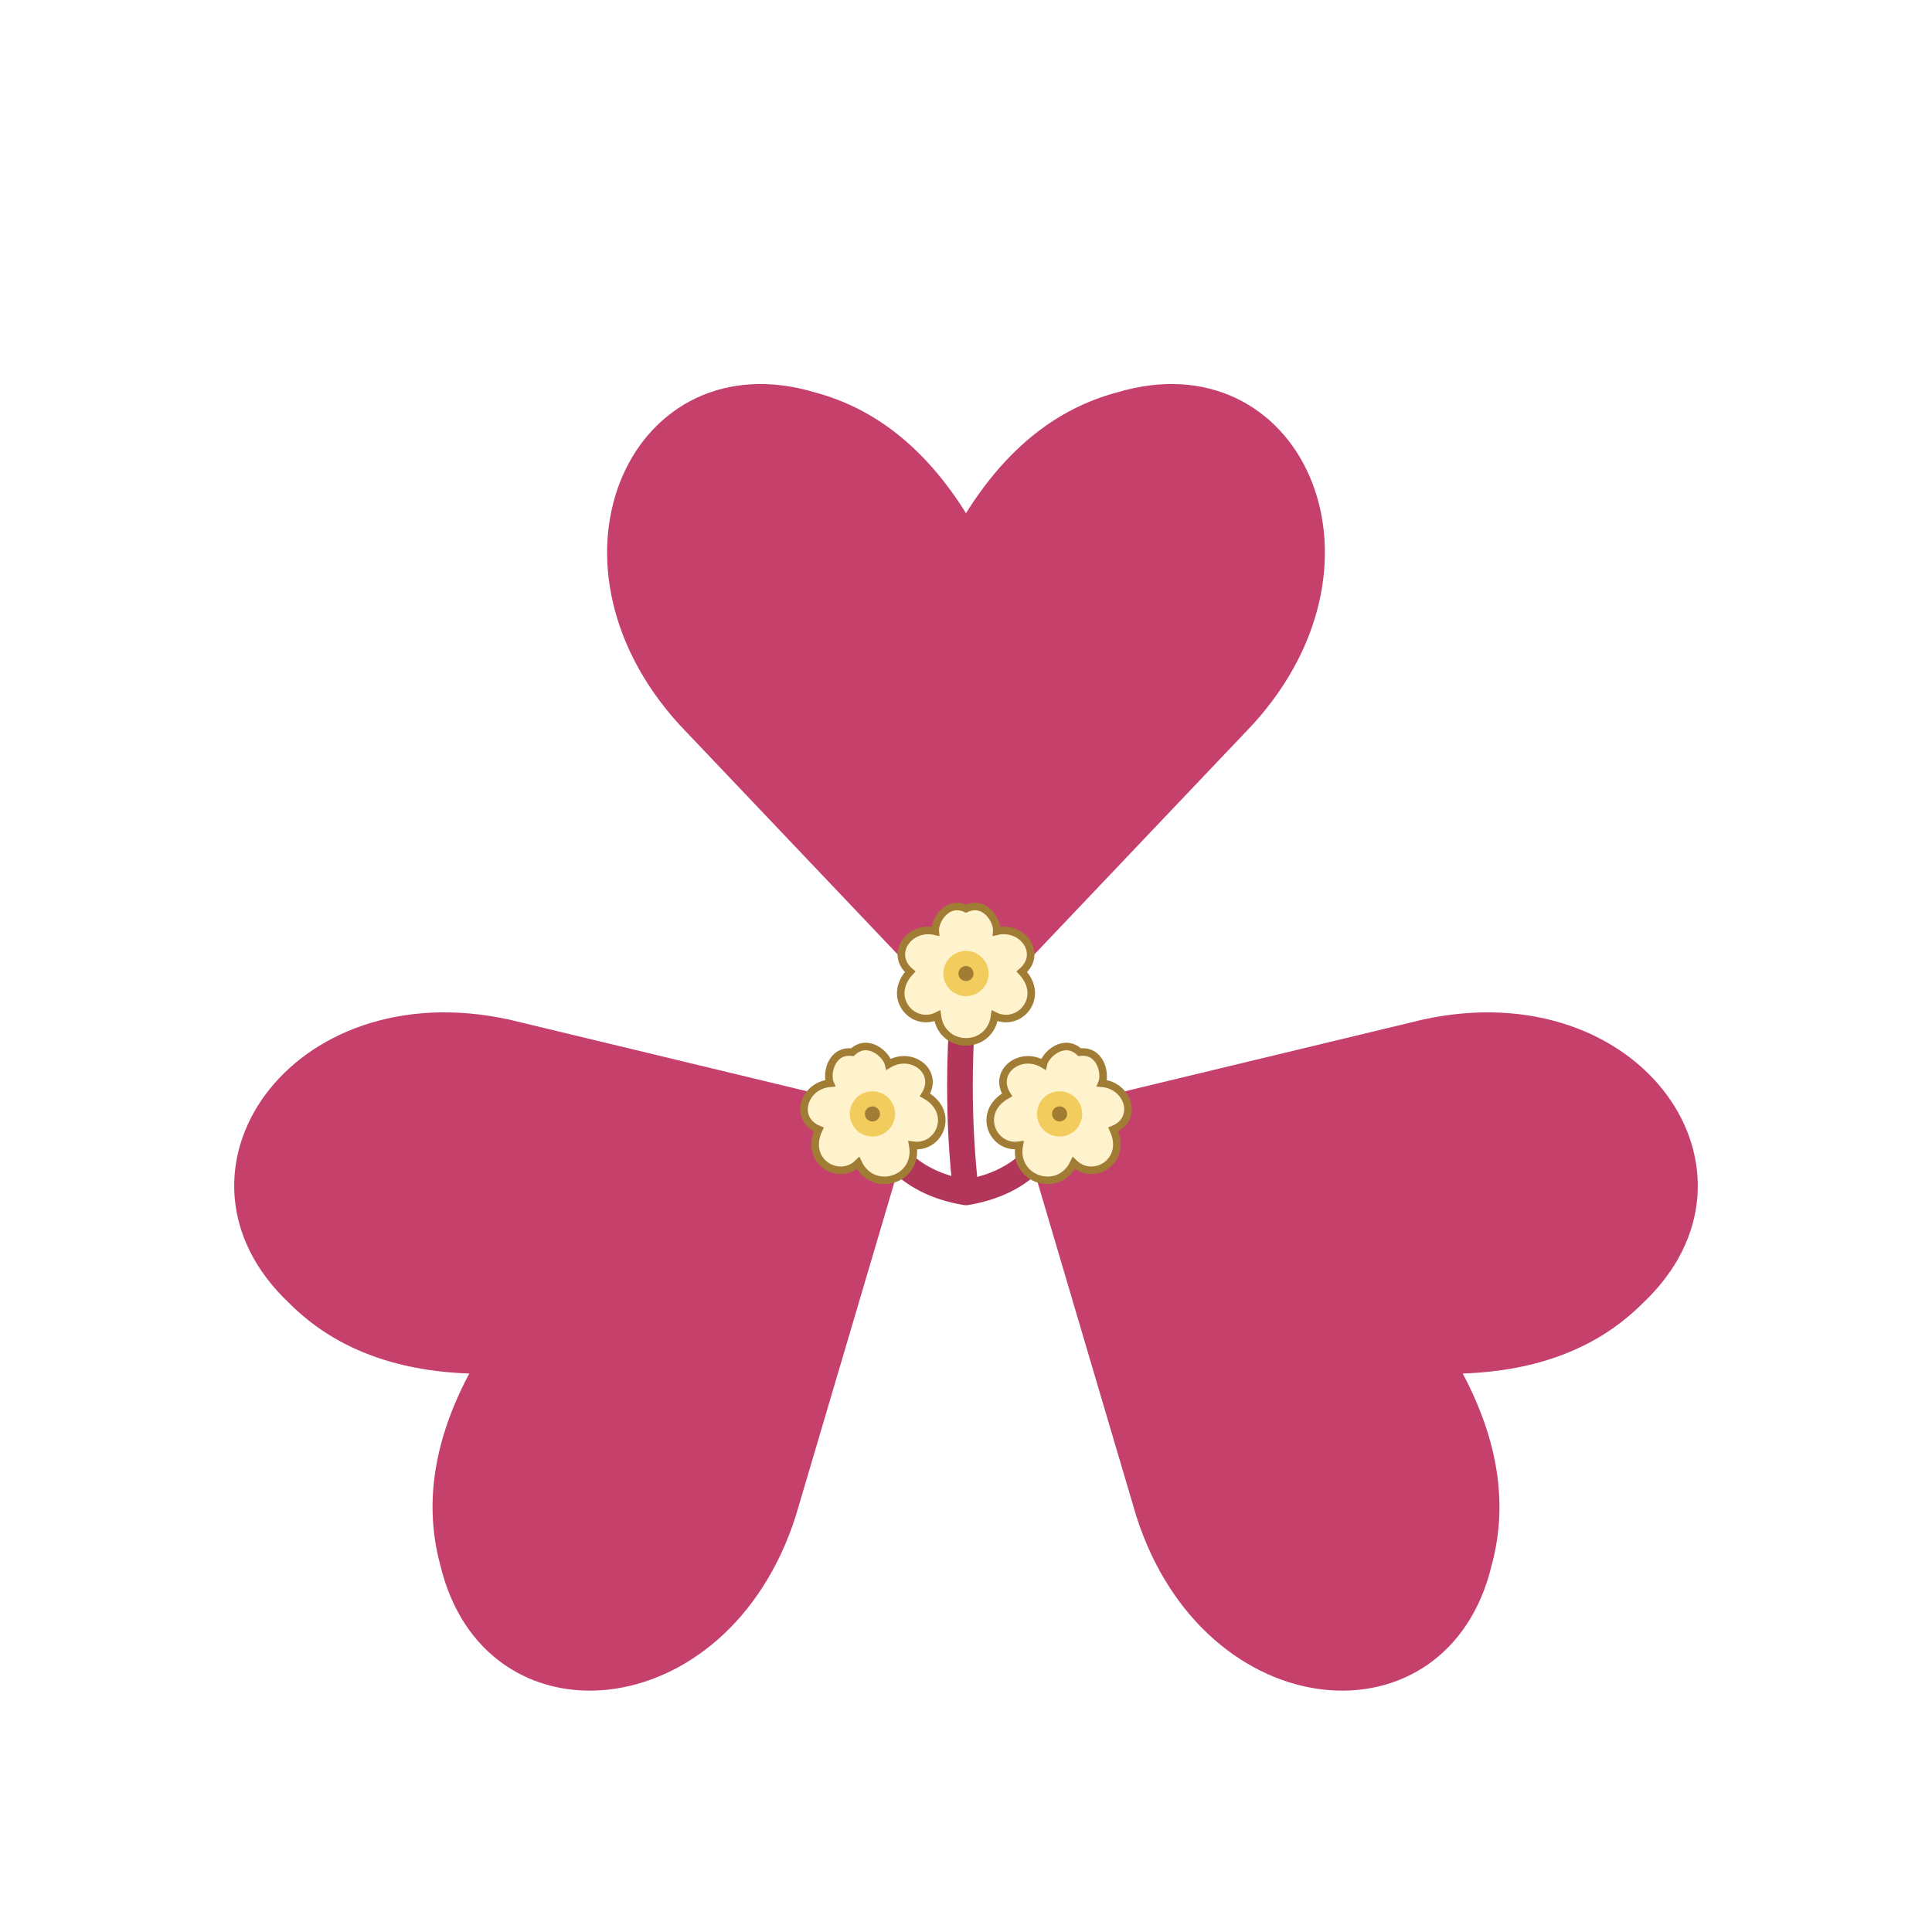
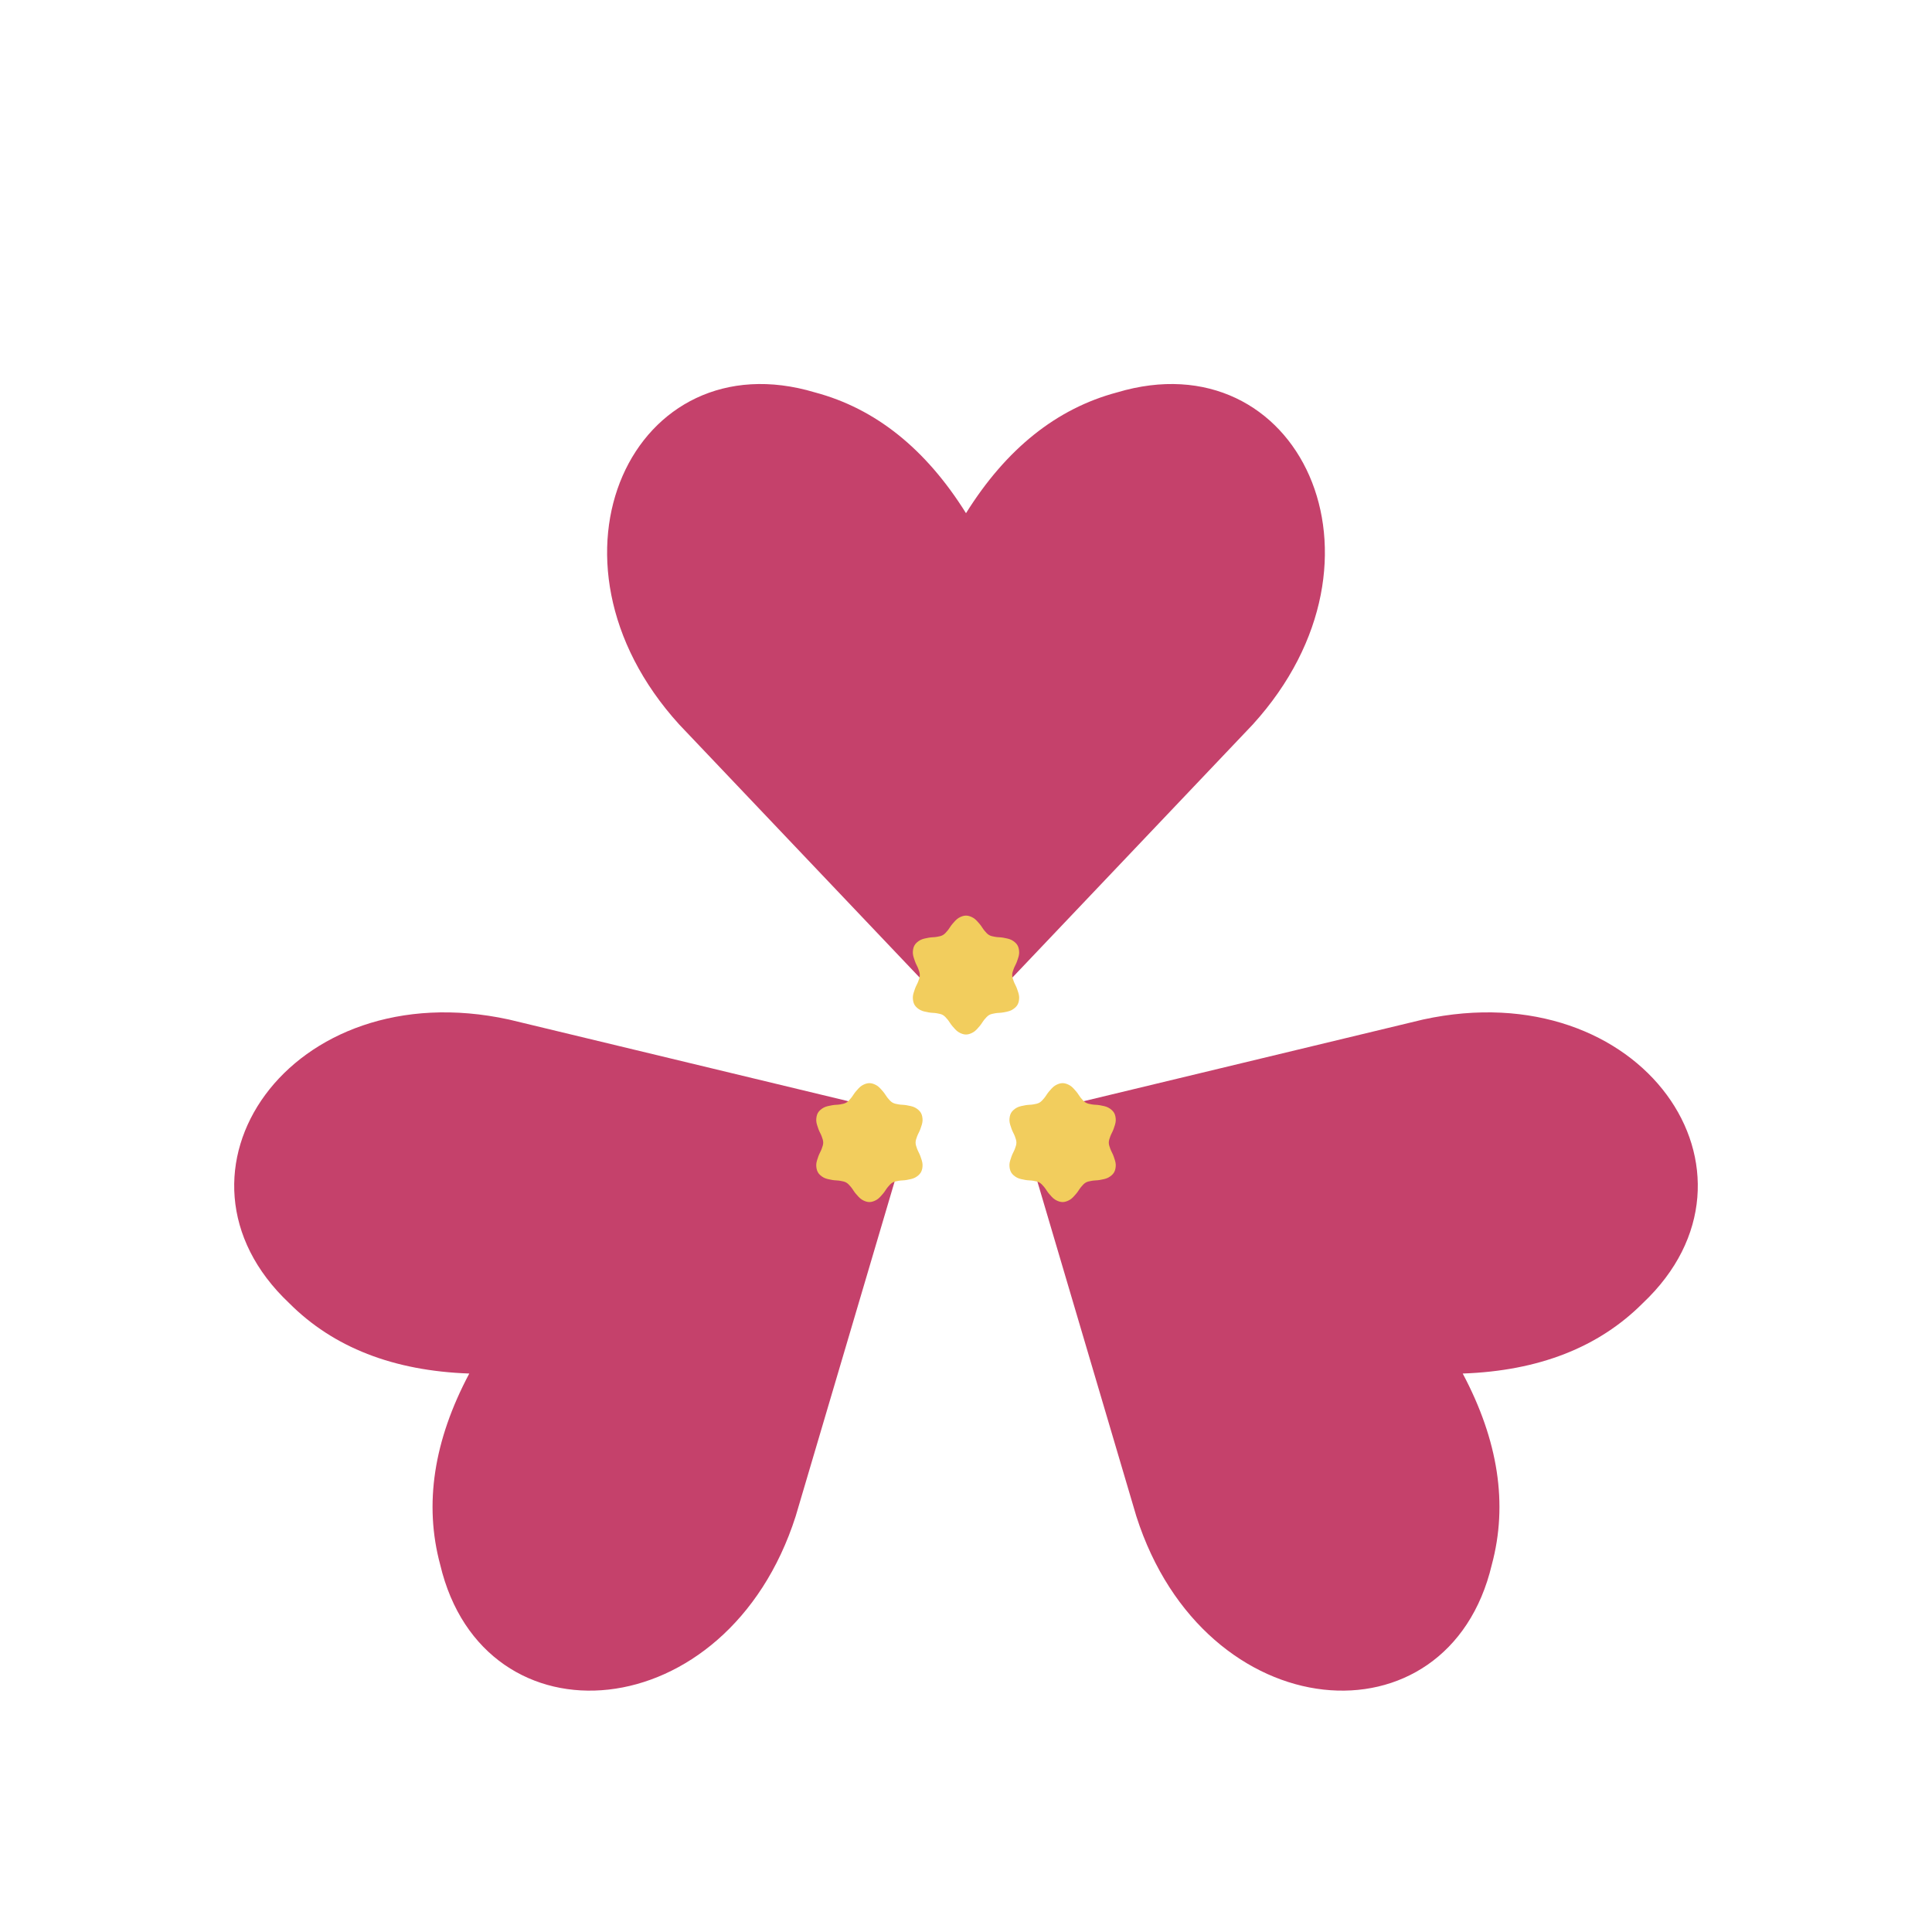
<svg xmlns="http://www.w3.org/2000/svg" viewBox="0 0 64 64" fill="none" role="img" aria-label="三心相聚">
  <g transform="translate(32 36) scale(1) translate(-32 -36)">
    <g transform="rotate(0 32 36)">
      <g transform="translate(0 -0) rotate(0 32 29)">
        <path d="M32 34 L22.5 24 C17.5 18.5 21 11.2 27 13 Q30 13.8 32 17 Q34 13.8 37 13 C43 11.2 46.5 18.5 41.5 24 Z" fill="#C5416B" />
      </g>
    </g>
    <g transform="rotate(120 32 36)">
      <g transform="translate(0 -0) rotate(0 32 29)">
        <path d="M32 34 L22.5 24 C17.5 18.5 21 11.2 27 13 Q30 13.8 32 17 Q34 13.8 37 13 C43 11.2 46.5 18.5 41.5 24 Z" fill="#C5416B" />
      </g>
    </g>
    <g transform="rotate(240 32 36)">
      <g transform="translate(0 -0) rotate(0 32 29)">
        <path d="M32 34 L22.5 24 C17.5 18.5 21 11.2 27 13 Q30 13.8 32 17 Q34 13.8 37 13 C43 11.2 46.5 18.5 41.5 24 Z" fill="#C5416B" />
      </g>
    </g>
    <g data-flower-center="bougainvillea">
-       <path d="M32 39.5 Q31.6 36.1 32 32.25 M32 39.5 Q29.6 39.1 28.9 36.9 M32 39.5 Q34.4 39.1 35.1 36.9" fill="none" stroke="#B2365A" stroke-width=".85" stroke-linecap="round" />
-       <g transform="translate(32 32.25) rotate(0)">
-         <path d="M0 -2.15 C.65 -2.45 1.05 -1.72 1.02 -1.4 C1.88 -1.6 2.55 -.65 1.85 -.06 C2.65 .8 1.75 1.8 .95 1.4 C.8 2.55 -.8 2.55 -.95 1.4 C-1.75 1.8 -2.65 .8 -1.85 -.06 C-2.55 -.65 -1.88 -1.6 -1.02 -1.4 C-1.05 -1.72 -.65 -2.45 0 -2.15Z" fill="#FFF3CE" stroke="#A17C35" stroke-width=".25" />
-         <circle r=".75" fill="#F2CD5D" />
-         <circle r=".25" fill="#A17C35" />
-       </g>
-       <g transform="translate(28.9 36.9) rotate(-18)">
-         <path d="M0 -2.15 C.65 -2.45 1.05 -1.72 1.02 -1.4 C1.88 -1.6 2.55 -.65 1.85 -.06 C2.65 .8 1.75 1.8 .95 1.4 C.8 2.55 -.8 2.55 -.95 1.4 C-1.75 1.8 -2.65 .8 -1.85 -.06 C-2.55 -.65 -1.88 -1.6 -1.02 -1.4 C-1.05 -1.72 -.65 -2.45 0 -2.15Z" fill="#FFF3CE" stroke="#A17C35" stroke-width=".25" />
-         <circle r=".75" fill="#F2CD5D" />
-         <circle r=".25" fill="#A17C35" />
-       </g>
-       <g transform="translate(35.1 36.9) rotate(18)">
-         <path d="M0 -2.15 C.65 -2.45 1.05 -1.72 1.02 -1.4 C1.88 -1.6 2.55 -.65 1.85 -.06 C2.65 .8 1.75 1.8 .95 1.4 C.8 2.55 -.8 2.55 -.95 1.4 C-1.75 1.8 -2.65 .8 -1.85 -.06 C-2.55 -.65 -1.88 -1.6 -1.02 -1.4 C-1.05 -1.72 -.65 -2.45 0 -2.15Z" fill="#FFF3CE" stroke="#A17C35" stroke-width=".25" />
-         <circle r=".75" fill="#F2CD5D" />
-         <circle r=".25" fill="#A17C35" />
-       </g>
+       <path d="M32 28.53C32.083 28.53 32.173 28.564 32.249 28.611C32.324 28.657 32.393 28.74 32.453 28.81C32.513 28.879 32.558 28.966 32.61 29.027C32.662 29.088 32.705 29.14 32.765 29.175C32.825 29.21 32.892 29.221 32.971 29.235C33.049 29.25 33.147 29.245 33.237 29.263C33.328 29.28 33.434 29.298 33.512 29.34C33.59 29.382 33.665 29.443 33.706 29.515C33.748 29.587 33.763 29.682 33.761 29.771C33.758 29.86 33.72 29.96 33.69 30.047C33.66 30.134 33.608 30.216 33.581 30.292C33.554 30.367 33.53 30.431 33.53 30.5C33.53 30.569 33.554 30.633 33.581 30.708C33.608 30.784 33.66 30.866 33.69 30.953C33.72 31.04 33.758 31.14 33.761 31.229C33.763 31.318 33.748 31.413 33.706 31.485C33.665 31.557 33.59 31.618 33.512 31.66C33.434 31.702 33.328 31.72 33.237 31.737C33.147 31.755 33.049 31.75 32.971 31.765C32.892 31.779 32.825 31.79 32.765 31.825C32.705 31.86 32.662 31.912 32.61 31.973C32.558 32.034 32.513 32.121 32.453 32.19C32.393 32.26 32.324 32.343 32.249 32.389C32.173 32.436 32.083 32.47 32 32.47C31.917 32.47 31.827 32.436 31.751 32.389C31.676 32.343 31.607 32.26 31.547 32.19C31.487 32.121 31.442 32.034 31.39 31.973C31.338 31.912 31.295 31.86 31.235 31.825C31.175 31.79 31.108 31.779 31.029 31.765C30.951 31.75 30.853 31.755 30.763 31.737C30.672 31.72 30.566 31.702 30.488 31.66C30.41 31.618 30.335 31.557 30.294 31.485C30.253 31.413 30.237 31.318 30.239 31.229C30.242 31.14 30.28 31.04 30.31 30.953C30.34 30.866 30.392 30.784 30.419 30.708C30.446 30.633 30.47 30.569 30.47 30.5C30.47 30.431 30.446 30.367 30.419 30.292C30.392 30.216 30.34 30.134 30.31 30.047C30.28 29.96 30.242 29.86 30.239 29.771C30.237 29.682 30.253 29.587 30.294 29.515C30.335 29.443 30.41 29.382 30.488 29.34C30.566 29.298 30.672 29.28 30.763 29.263C30.853 29.245 30.951 29.25 31.029 29.235C31.108 29.221 31.175 29.21 31.235 29.175C31.295 29.14 31.338 29.088 31.39 29.027C31.442 28.966 31.487 28.879 31.547 28.81C31.607 28.74 31.676 28.657 31.751 28.611C31.827 28.564 31.917 28.53 32 28.53Z" transform="translate(0 1.8)" fill="#F2CD5D" />
+       <path d="M32 28.53C32.083 28.53 32.173 28.564 32.249 28.611C32.324 28.657 32.393 28.74 32.453 28.81C32.513 28.879 32.558 28.966 32.61 29.027C32.662 29.088 32.705 29.14 32.765 29.175C32.825 29.21 32.892 29.221 32.971 29.235C33.049 29.25 33.147 29.245 33.237 29.263C33.328 29.28 33.434 29.298 33.512 29.34C33.59 29.382 33.665 29.443 33.706 29.515C33.748 29.587 33.763 29.682 33.761 29.771C33.758 29.86 33.72 29.96 33.69 30.047C33.66 30.134 33.608 30.216 33.581 30.292C33.554 30.367 33.53 30.431 33.53 30.5C33.53 30.569 33.554 30.633 33.581 30.708C33.608 30.784 33.66 30.866 33.69 30.953C33.72 31.04 33.758 31.14 33.761 31.229C33.763 31.318 33.748 31.413 33.706 31.485C33.665 31.557 33.59 31.618 33.512 31.66C33.434 31.702 33.328 31.72 33.237 31.737C33.147 31.755 33.049 31.75 32.971 31.765C32.892 31.779 32.825 31.79 32.765 31.825C32.705 31.86 32.662 31.912 32.61 31.973C32.558 32.034 32.513 32.121 32.453 32.19C32.393 32.26 32.324 32.343 32.249 32.389C32.173 32.436 32.083 32.47 32 32.47C31.917 32.47 31.827 32.436 31.751 32.389C31.676 32.343 31.607 32.26 31.547 32.19C31.487 32.121 31.442 32.034 31.39 31.973C31.338 31.912 31.295 31.86 31.235 31.825C31.175 31.79 31.108 31.779 31.029 31.765C30.951 31.75 30.853 31.755 30.763 31.737C30.672 31.72 30.566 31.702 30.488 31.66C30.41 31.618 30.335 31.557 30.294 31.485C30.253 31.413 30.237 31.318 30.239 31.229C30.242 31.14 30.28 31.04 30.31 30.953C30.34 30.866 30.392 30.784 30.419 30.708C30.446 30.633 30.47 30.569 30.47 30.5C30.47 30.431 30.446 30.367 30.419 30.292C30.392 30.216 30.34 30.134 30.31 30.047C30.28 29.96 30.242 29.86 30.239 29.771C30.237 29.682 30.253 29.587 30.294 29.515C30.335 29.443 30.41 29.382 30.488 29.34C30.566 29.298 30.672 29.28 30.763 29.263C30.853 29.245 30.951 29.25 31.029 29.235C31.108 29.221 31.175 29.21 31.235 29.175C31.295 29.14 31.338 29.088 31.39 29.027C31.442 28.966 31.487 28.879 31.547 28.81C31.607 28.74 31.676 28.657 31.751 28.611C31.827 28.564 31.917 28.53 32 28.53Z" transform="translate(-3.2 7.35)" fill="#F2CD5D" />
+       <path d="M32 28.53C32.083 28.53 32.173 28.564 32.249 28.611C32.324 28.657 32.393 28.74 32.453 28.81C32.513 28.879 32.558 28.966 32.61 29.027C32.662 29.088 32.705 29.14 32.765 29.175C32.825 29.21 32.892 29.221 32.971 29.235C33.049 29.25 33.147 29.245 33.237 29.263C33.328 29.28 33.434 29.298 33.512 29.34C33.59 29.382 33.665 29.443 33.706 29.515C33.748 29.587 33.763 29.682 33.761 29.771C33.758 29.86 33.72 29.96 33.69 30.047C33.66 30.134 33.608 30.216 33.581 30.292C33.554 30.367 33.53 30.431 33.53 30.5C33.53 30.569 33.554 30.633 33.581 30.708C33.608 30.784 33.66 30.866 33.69 30.953C33.72 31.04 33.758 31.14 33.761 31.229C33.763 31.318 33.748 31.413 33.706 31.485C33.665 31.557 33.59 31.618 33.512 31.66C33.434 31.702 33.328 31.72 33.237 31.737C33.147 31.755 33.049 31.75 32.971 31.765C32.892 31.779 32.825 31.79 32.765 31.825C32.705 31.86 32.662 31.912 32.61 31.973C32.558 32.034 32.513 32.121 32.453 32.19C32.393 32.26 32.324 32.343 32.249 32.389C32.173 32.436 32.083 32.47 32 32.47C31.917 32.47 31.827 32.436 31.751 32.389C31.676 32.343 31.607 32.26 31.547 32.19C31.487 32.121 31.442 32.034 31.39 31.973C31.338 31.912 31.295 31.86 31.235 31.825C31.175 31.79 31.108 31.779 31.029 31.765C30.951 31.75 30.853 31.755 30.763 31.737C30.672 31.72 30.566 31.702 30.488 31.66C30.41 31.618 30.335 31.557 30.294 31.485C30.253 31.413 30.237 31.318 30.239 31.229C30.242 31.14 30.28 31.04 30.31 30.953C30.34 30.866 30.392 30.784 30.419 30.708C30.446 30.633 30.47 30.569 30.47 30.5C30.47 30.431 30.446 30.367 30.419 30.292C30.392 30.216 30.34 30.134 30.31 30.047C30.28 29.96 30.242 29.86 30.239 29.771C30.237 29.682 30.253 29.587 30.294 29.515C30.335 29.443 30.41 29.382 30.488 29.34C30.566 29.298 30.672 29.28 30.763 29.263C30.853 29.245 30.951 29.25 31.029 29.235C31.108 29.221 31.175 29.21 31.235 29.175C31.295 29.14 31.338 29.088 31.39 29.027C31.442 28.966 31.487 28.879 31.547 28.81C31.607 28.74 31.676 28.657 31.751 28.611C31.827 28.564 31.917 28.53 32 28.53Z" transform="translate(3.2 7.35)" fill="#F2CD5D" />
    </g>
  </g>
</svg>
